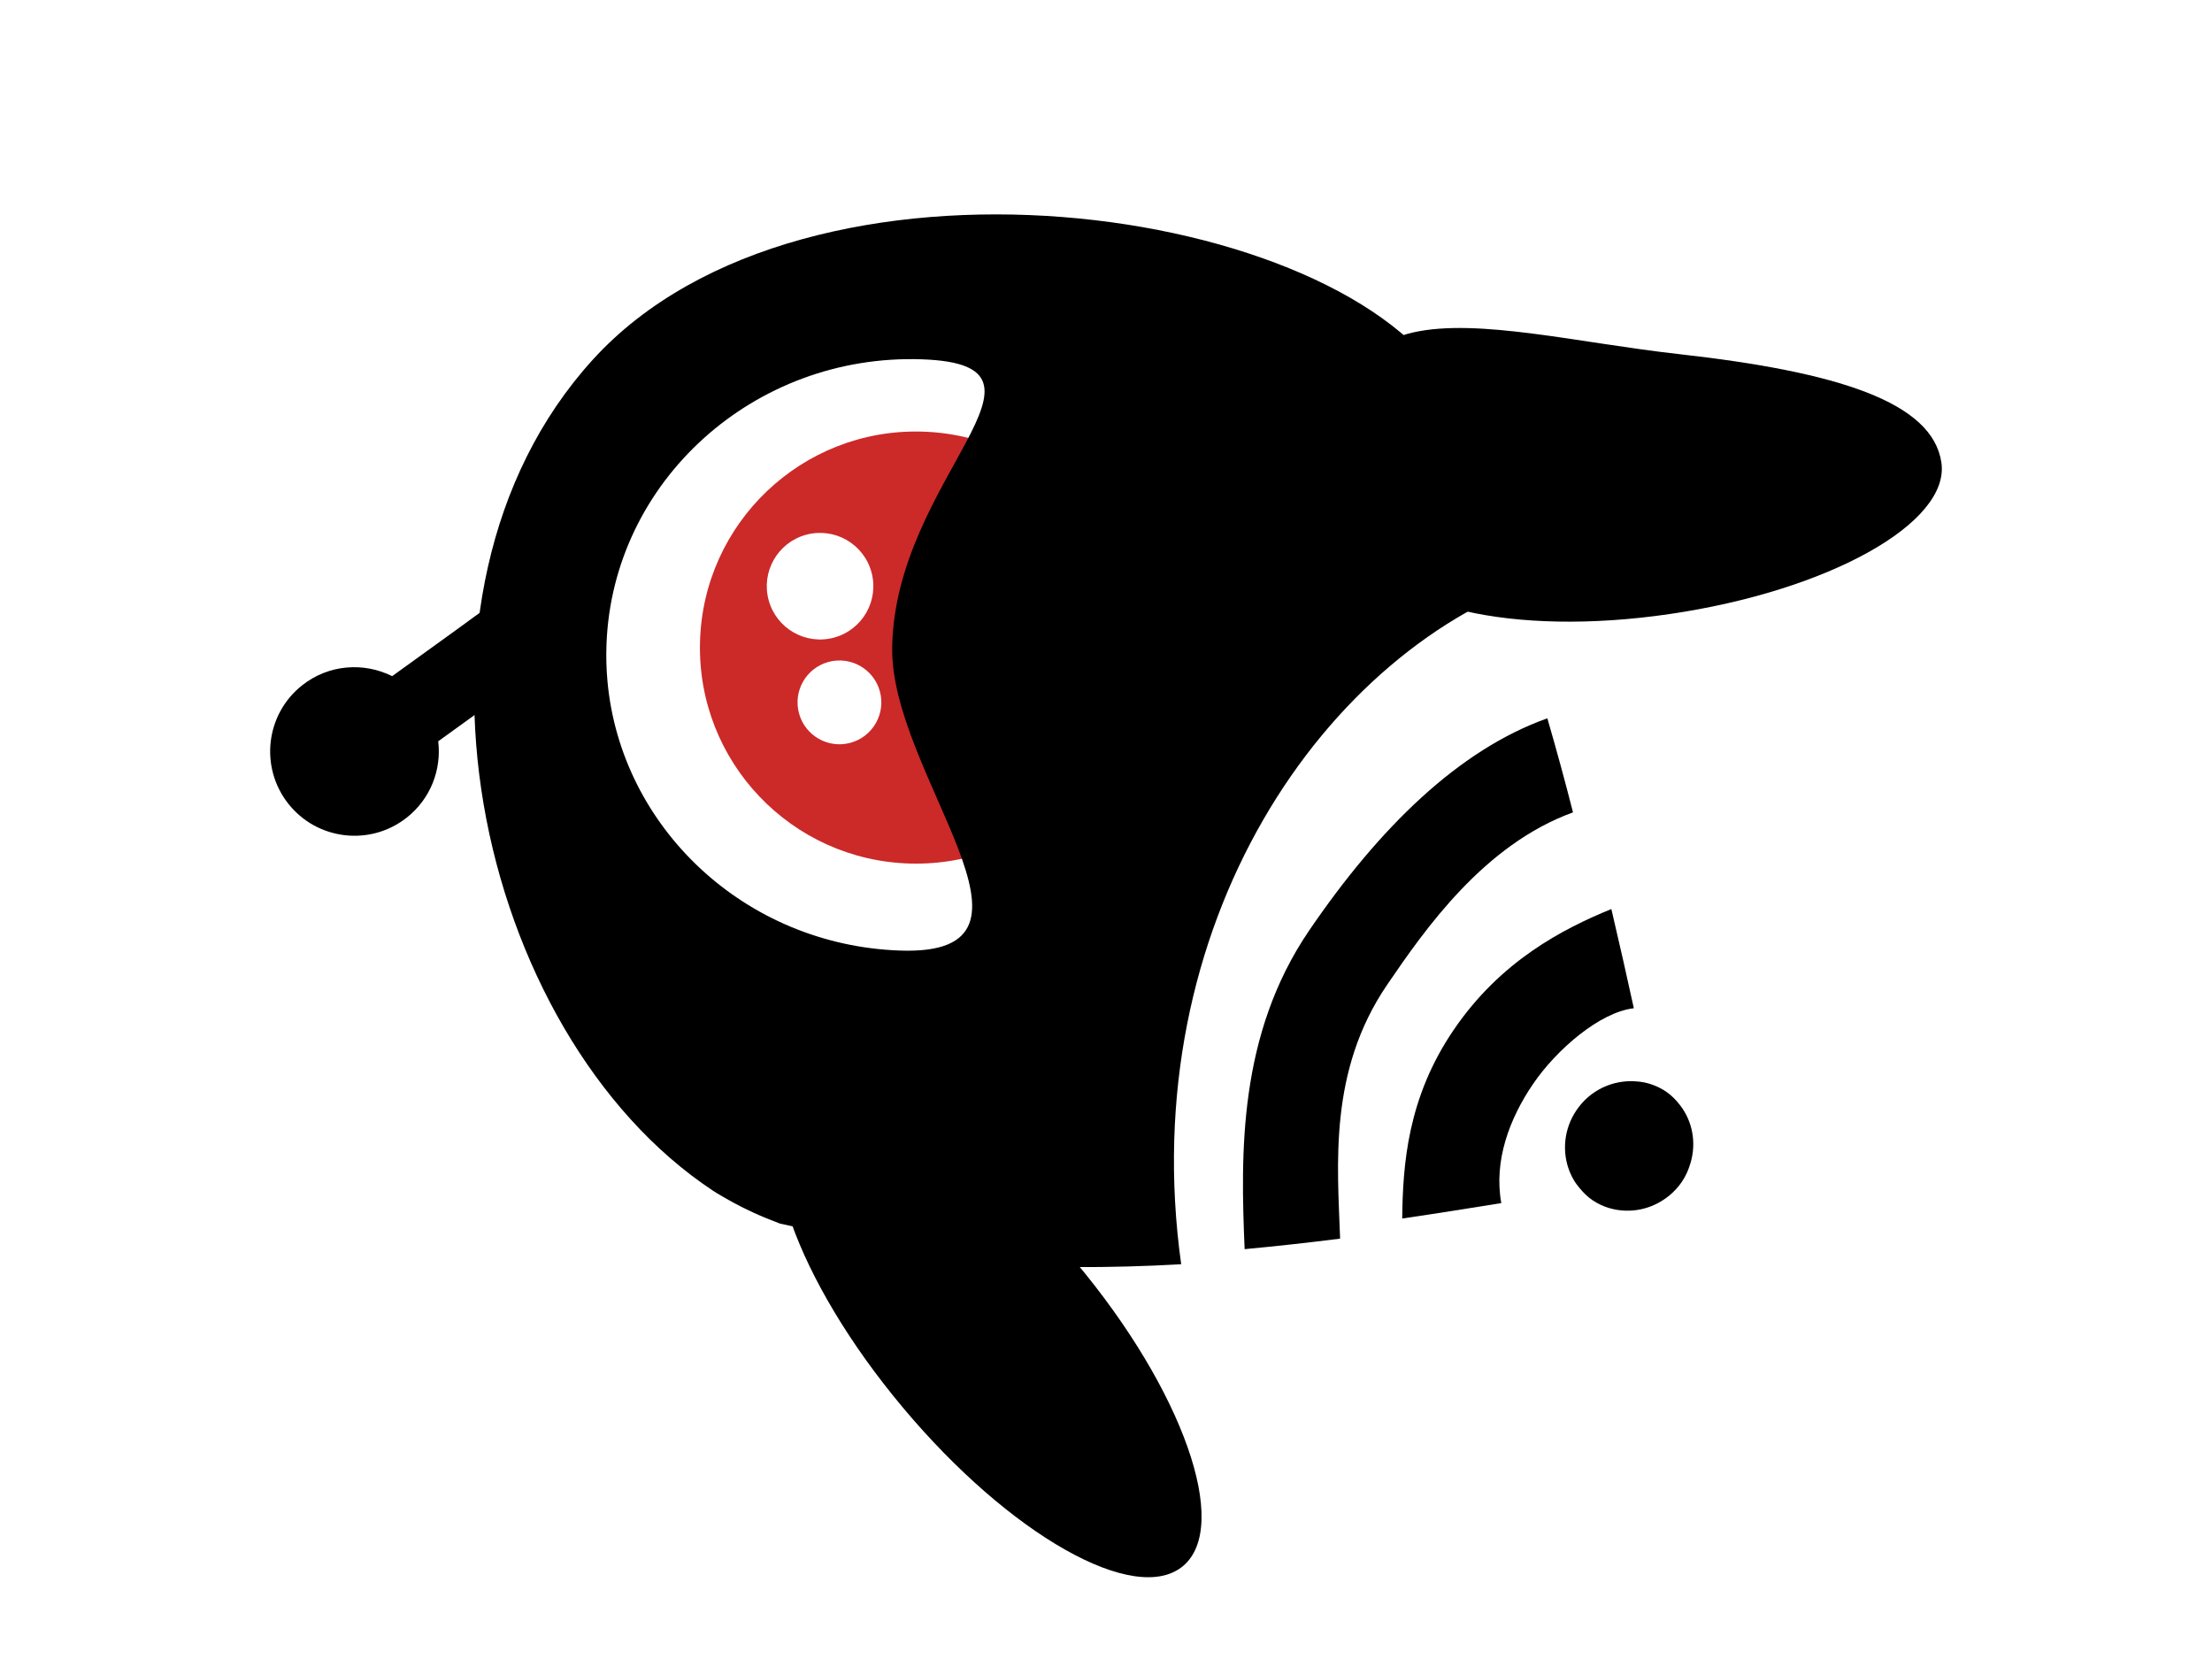
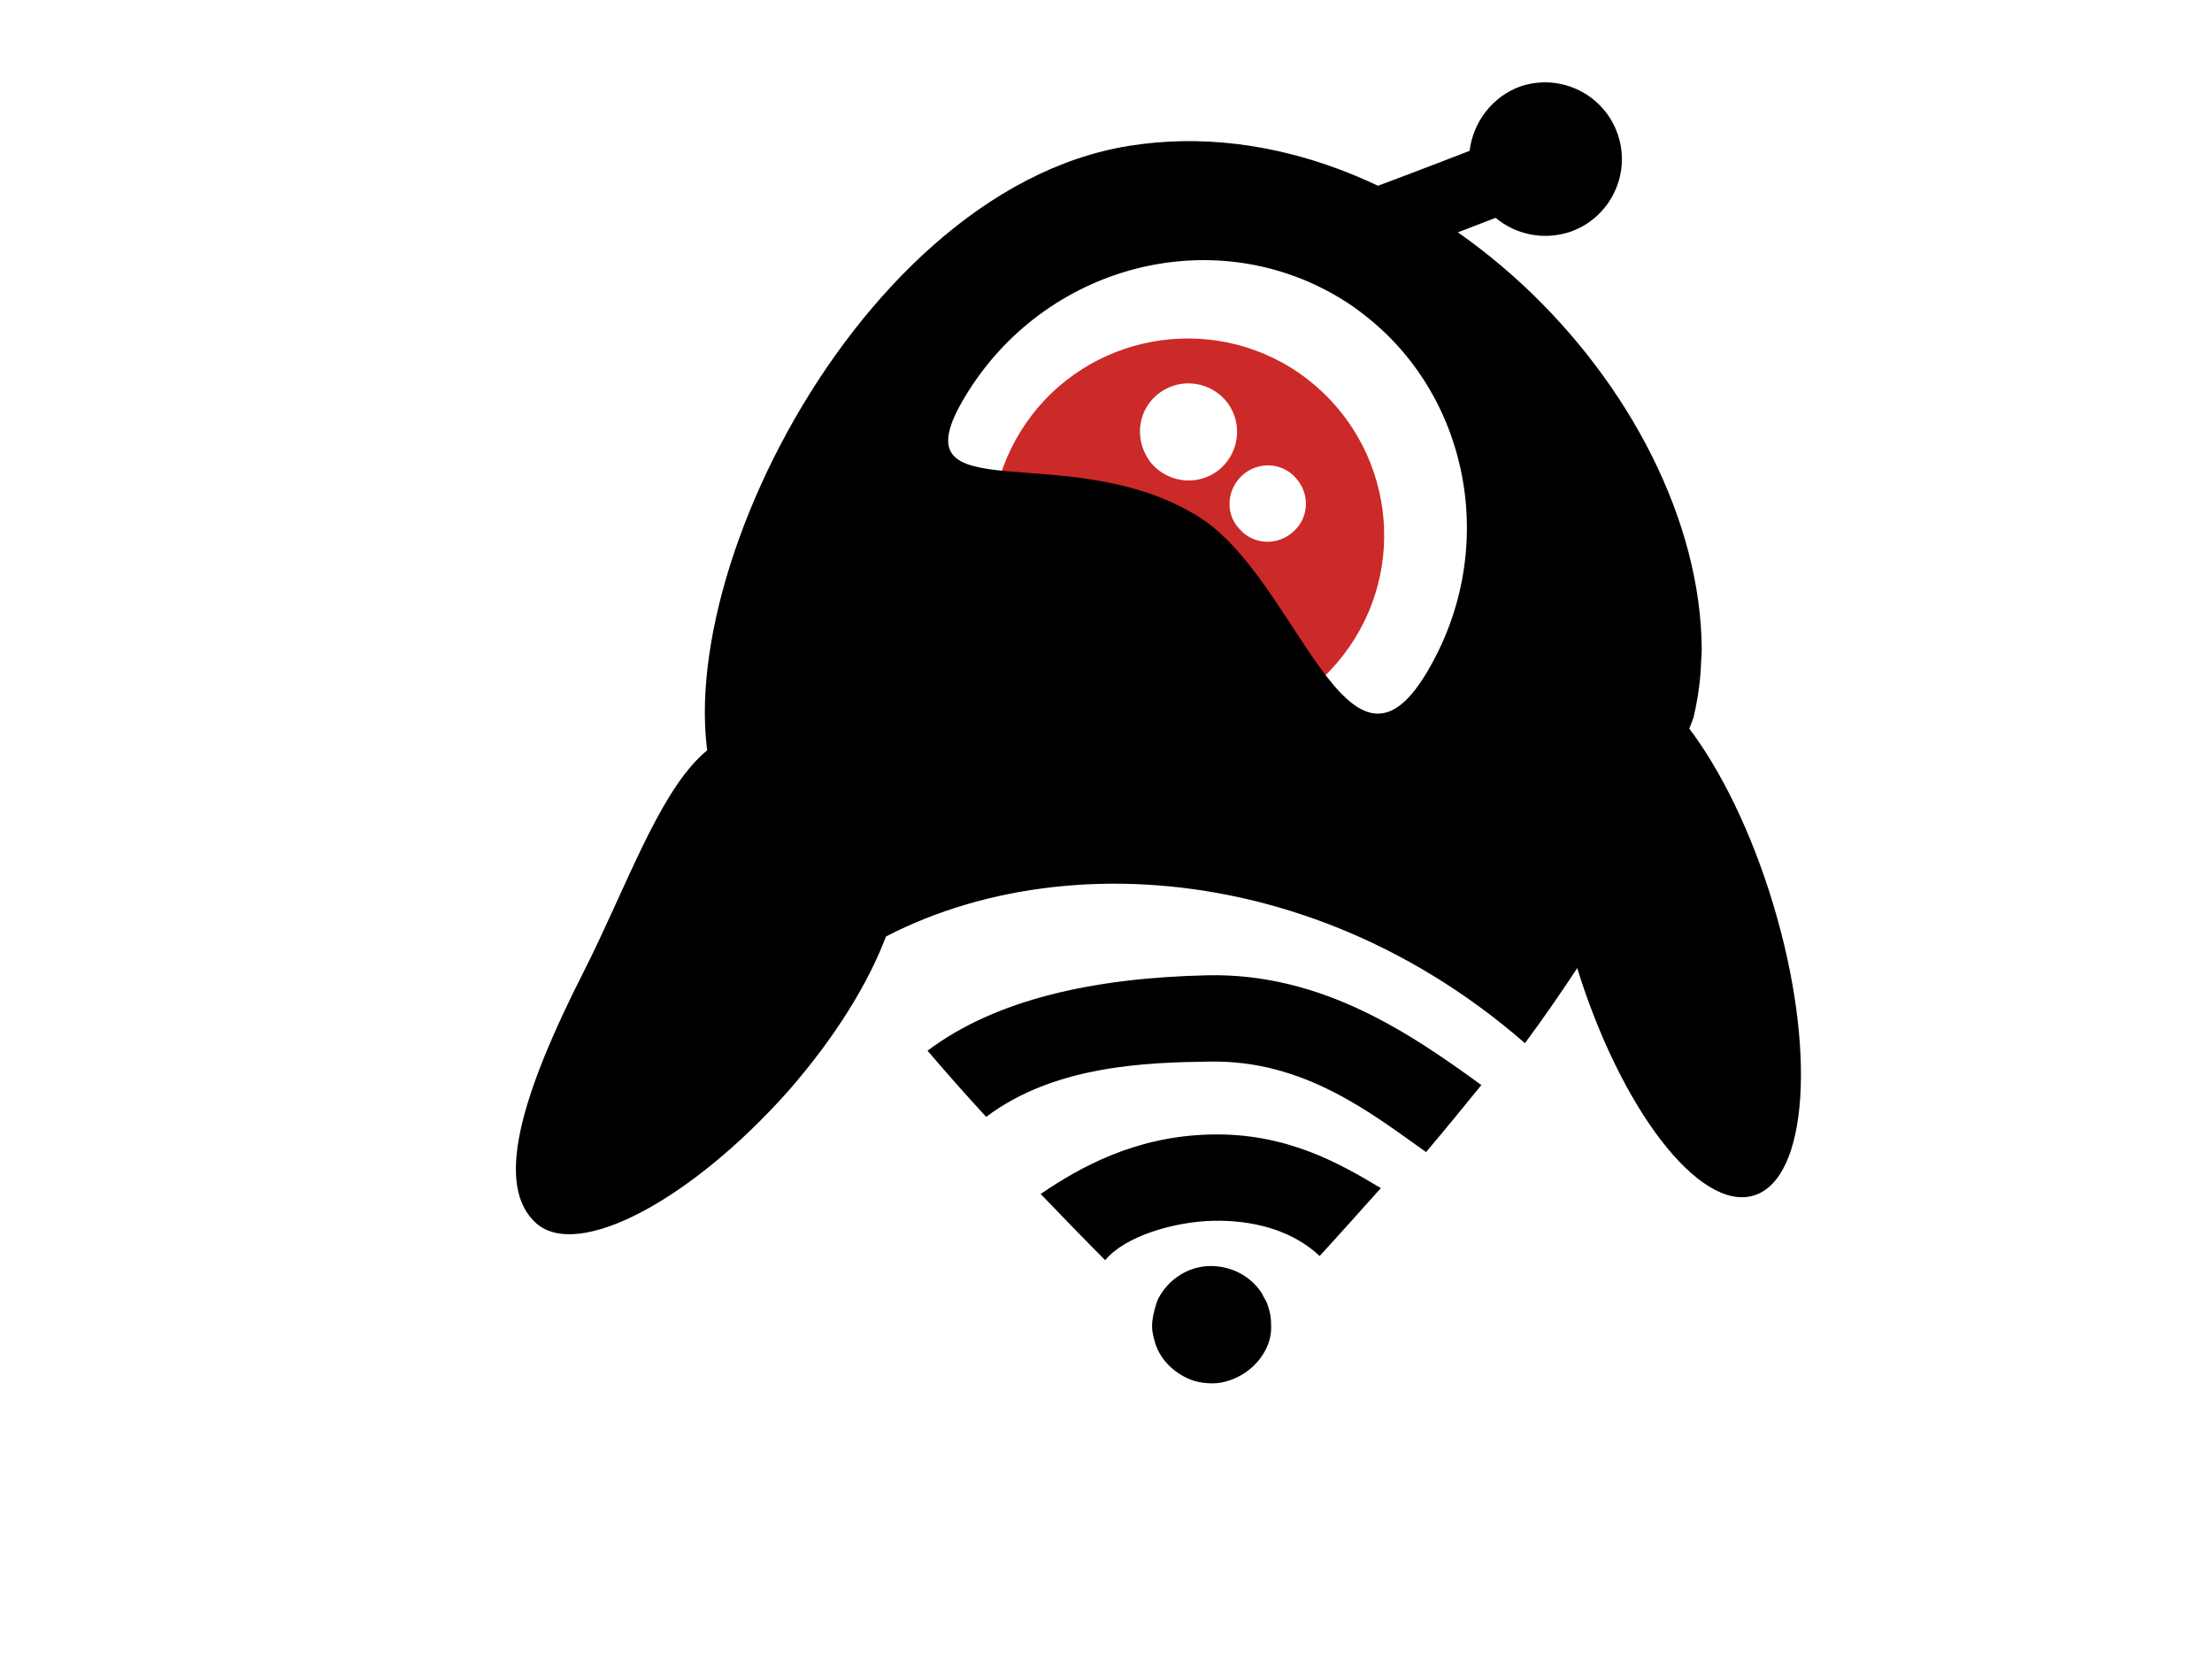
- <svg xmlns="http://www.w3.org/2000/svg" version="1.1" id="Layer_1" x="0px" y="0px" width="240px" height="180px" viewBox="0 0 240 180" enable-background="new 0 0 240 180" xml:space="preserve">
-   <path fill="#CC2929" d="M99.971,46.827c-12.941-0.323-23.697,9.904-24.021,22.852c-0.326,12.949,9.904,23.693,22.845,24.016  c12.941,0.326,23.699-9.89,24.023-22.839C123.142,57.905,112.91,47.153,99.971,46.827z M95.461,75  c0.668,2.421-0.754,4.923-3.176,5.59c-2.42,0.666-4.923-0.754-5.588-3.177c-0.668-2.419,0.755-4.921,3.176-5.588  C92.293,71.158,94.795,72.58,95.461,75z M94.549,62.066c0.849,3.079-0.96,6.261-4.039,7.108c-3.078,0.848-6.26-0.96-7.107-4.039  c-0.848-3.08,0.961-6.261,4.037-7.109C90.52,57.18,93.701,58.987,94.549,62.066z" />
-   <path d="M135.041,135.533c3.514-0.328,6.98-0.713,10.359-1.142c-0.271-7.945-1.291-18.162,5.102-27.542  c4.143-6.081,10.527-15.206,20.168-18.708c-0.857-3.354-1.783-6.767-2.785-10.205c-9.565,3.404-18.191,11.793-25.84,23.019  C134.331,112.276,134.607,125.2,135.041,135.533z" />
-   <path d="M152.139,132.208c3.798-0.558,7.398-1.131,10.75-1.674c-0.832-4.582,0.884-9.165,3.447-12.925  c2.543-3.73,7.238-7.792,10.934-8.215c-0.738-3.359-1.545-6.969-2.439-10.765c-5.287,2.162-12.012,5.631-17.102,13.104  C152.695,119.122,152.205,126.398,152.139,132.208z" />
-   <path d="M178.391,117.438c-0.32-0.068-0.645-0.096-0.967-0.116c-0.008,0.004-0.012,0.007-0.014,0.009  c-0.004-0.003-0.004-0.006-0.004-0.011c-2.408-0.154-4.859,0.933-6.346,3.116c-1.413,2.071-1.602,4.595-0.744,6.713  c0.127,0.317,0.285,0.621,0.457,0.916c0.178,0.3,0.393,0.576,0.617,0.848c0.396,0.478,0.84,0.926,1.379,1.295  c1.109,0.756,2.369,1.118,3.635,1.149c1.045,0.027,2.088-0.181,3.057-0.616c1.176-0.528,2.238-1.37,3.027-2.524  c0.432-0.636,0.719-1.32,0.928-2.02c0.656-2.188,0.234-4.529-1.137-6.292c-0.42-0.545-0.902-1.049-1.5-1.458  C180.035,117.943,179.223,117.616,178.391,117.438z" />
+ <svg xmlns="http://www.w3.org/2000/svg" version="1.1" id="Layer_1" x="0px" y="0px" width="240px" height="180px" viewBox="0 0 240 198" enable-background="new 0 0 240 198" xml:space="preserve">
+   <path fill="#CC2929" d="M117.4,83.8c11,6.8,25.5,3.4,32.3-7.6c6.8-11,3.4-25.4-7.6-32.3c-11-6.8-25.5-3.4-32.3,7.6  C103,62.5,106.4,77,117.4,83.8z M136.3,56.7c1.9-1.7,4.8-1.5,6.4,0.4c1.7,1.9,1.5,4.8-0.4,6.4c-1.9,1.7-4.8,1.5-6.4-0.4  C134.2,61.3,134.4,58.4,136.3,56.7z M126,47.2c2.4-2.1,6-1.9,8.2,0.5c2.1,2.4,1.9,6-0.5,8.2c-2.4,2.1-6,1.9-8.2-0.5  C123.4,52.9,123.6,49.3,126,47.2z" />
+   <path d="M132.1,116.4c-13.6,0.3-25.3,2.9-33.4,9c2.3,2.7,4.7,5.4,7,7.9c8.2-6.2,19.3-6.5,26.7-6.6c11.3-0.2,19.3,6.2,25.8,10.8  c2.2-2.6,4.4-5.3,6.6-8C156.4,123.4,145.8,116.1,132.1,116.4z" />
+   <path d="M132.5,135.4c-9,0.2-15.6,3.9-20.3,7.1c2.7,2.8,5.3,5.5,7.7,7.9c2.4-2.9,8.3-4.6,12.9-4.7c4.5-0.1,9.3,1,12.7,4.2  c2.3-2.5,4.7-5.2,7.3-8.1C147.8,138.8,141.5,135.2,132.5,135.4z" />
+   <path d="M125.5,158.3c0,0.7,0.2,1.4,0.4,2.1c0.7,2.1,2.5,3.7,4.6,4.4c0.7,0.2,1.4,0.3,2.2,0.3c1.4,0,2.7-0.5,3.8-1.2  c0.9-0.6,1.6-1.3,2.2-2.2c0.7-1.1,1.1-2.3,1-3.7c0-0.7-0.1-1.3-0.3-1.9c-0.1-0.3-0.2-0.7-0.4-1c-0.2-0.3-0.3-0.6-0.5-0.9  c-1.3-1.9-3.5-3.1-6-3.1c-2.6,0-4.9,1.5-6.1,3.6c0,0,0,0,0,0c0,0,0,0,0,0c-0.2,0.3-0.3,0.6-0.4,0.9  C125.7,156.6,125.5,157.4,125.5,158.3z" />
  <g>
-     <path d="M102.744,136.735c1.023,0.113,2.054,0.216,3.097,0.301c0.143,0.01,0.285,0.024,0.432,0.035   c3.36,0.267,6.808,0.386,10.29,0.405c3.835,0.022,7.715-0.089,11.594-0.306c-5.112-36.656,15.491-66.994,40.003-74.699   c-1.81-4.349-3.786-8.532-5.953-12.418c-0.092-0.17-0.187-0.335-0.283-0.502c-0.708-1.253-1.431-2.479-2.179-3.666   c-0.797-1.26-1.743-2.379-2.441-3.619c-11.328-20.12-69.818-28.728-92.998-3.228c-23.178,25.5-12.715,73.11,13.049,90.151   c0.537,0.355,1.123,0.679,1.704,1.01c1.688,0.96,3.556,1.808,5.561,2.557 M100.048,38.986c16.826,0.595-2.947,12.852-3.249,31.247   c-0.226,13.781,19.062,33.547,0.843,32.902c-16.825-0.592-30.294-13.356-31.734-29.233c-0.12-1.315-0.155-2.651-0.104-4.004   C66.465,52.207,81.828,38.342,100.048,38.986z" />
-     <path d="M167.129,62.472C168.644,66.109,165.838,58.681,167.129,62.472L167.129,62.472z" />
+     <path d="M190.1,85.7c0.5-2.1,0.8-4.1,0.9-6.1c0-0.7,0.1-1.3,0.1-2C191,46.8,156.8,12,122.8,17.4C88.8,22.8,64,76.5,74.6,97   c0.7,1.3,1.1,2.7,1.7,4c0.6,1.3,1.2,2.6,1.9,3.8c0.1,0.2,0.2,0.3,0.3,0.5c2.1,3.9,4.5,7.9,7.1,11.8c19.9-16.3,56.5-16.9,84.4,7.4   c2.3-3.1,4.5-6.3,6.6-9.5c1.9-2.9,3.7-5.9,5.3-8.8c0.1-0.1,0.1-0.3,0.2-0.4c0.5-0.9,1-1.8,1.4-2.8 M147.8,35.5   c1.2,0.7,2.3,1.5,3.3,2.3c12.5,9.9,15.8,28.2,7.1,42.6C148.8,96,142.8,69,131.1,61.7c-15.6-9.8-36.6,0-27.9-14.4   C112.6,31.7,132.6,26.4,147.8,35.5z" />
+     <path d="M86.1,116.3C83.7,113.1,88.4,119.5,86.1,116.3L86.1,116.3z" />
  </g>
-   <path d="M210.639,50.186c0.959,6.552-12.243,13.912-29.486,16.437c-17.244,2.525-31.016-0.962-32.961-7.292  c-9.75-31.74,12.234-23.342,33.933-20.915C199.443,40.352,209.678,43.633,210.639,50.186z" />
-   <ellipse transform="matrix(-0.7665 0.6423 -0.6423 -0.7665 282.6893 186.9188)" cx="107.365" cy="144.849" rx="12.254" ry="32.695" />
-   <path d="M127.978,13.971" />
-   <path d="M32.797,74.344c-3.973,3.128-4.647,8.884-1.517,12.856c3.128,3.964,8.882,4.643,12.848,1.512  c2.603-2.047,3.786-5.219,3.419-8.284c4.309-3.099,9.874-7.118,12.58-9.152l-5.198-6.916c-2.606,1.958-8.101,5.926-12.38,9.001  C39.475,71.831,35.674,72.075,32.797,74.344z" />
+   <path d="M57.8,115.7c9.8-19.5,14.8-42.5,36.1-17c4.2,5.1-0.4,18.5-11.9,31.6C70.4,143.3,57,150.4,52,146  C47.1,141.6,49.9,131.2,57.8,115.7z" />
+   <ellipse transform="matrix(-0.957 0.2899 -0.2899 -0.957 399.8187 163.46)" cx="187.8" cy="111.3" rx="12.3" ry="32.7" />
+   <path d="M67,57" />
+   <path d="M163.4,18c-4.9,1.9-11.2,4.3-14.3,5.4l2.9,8.1c3.2-1.2,9.6-3.6,14.5-5.5c2.4,2,5.7,2.7,8.8,1.7c4.8-1.6,7.4-6.8,5.8-11.6  c-1.6-4.8-6.8-7.4-11.6-5.8C166.1,11.5,163.8,14.6,163.4,18z" />
</svg>
